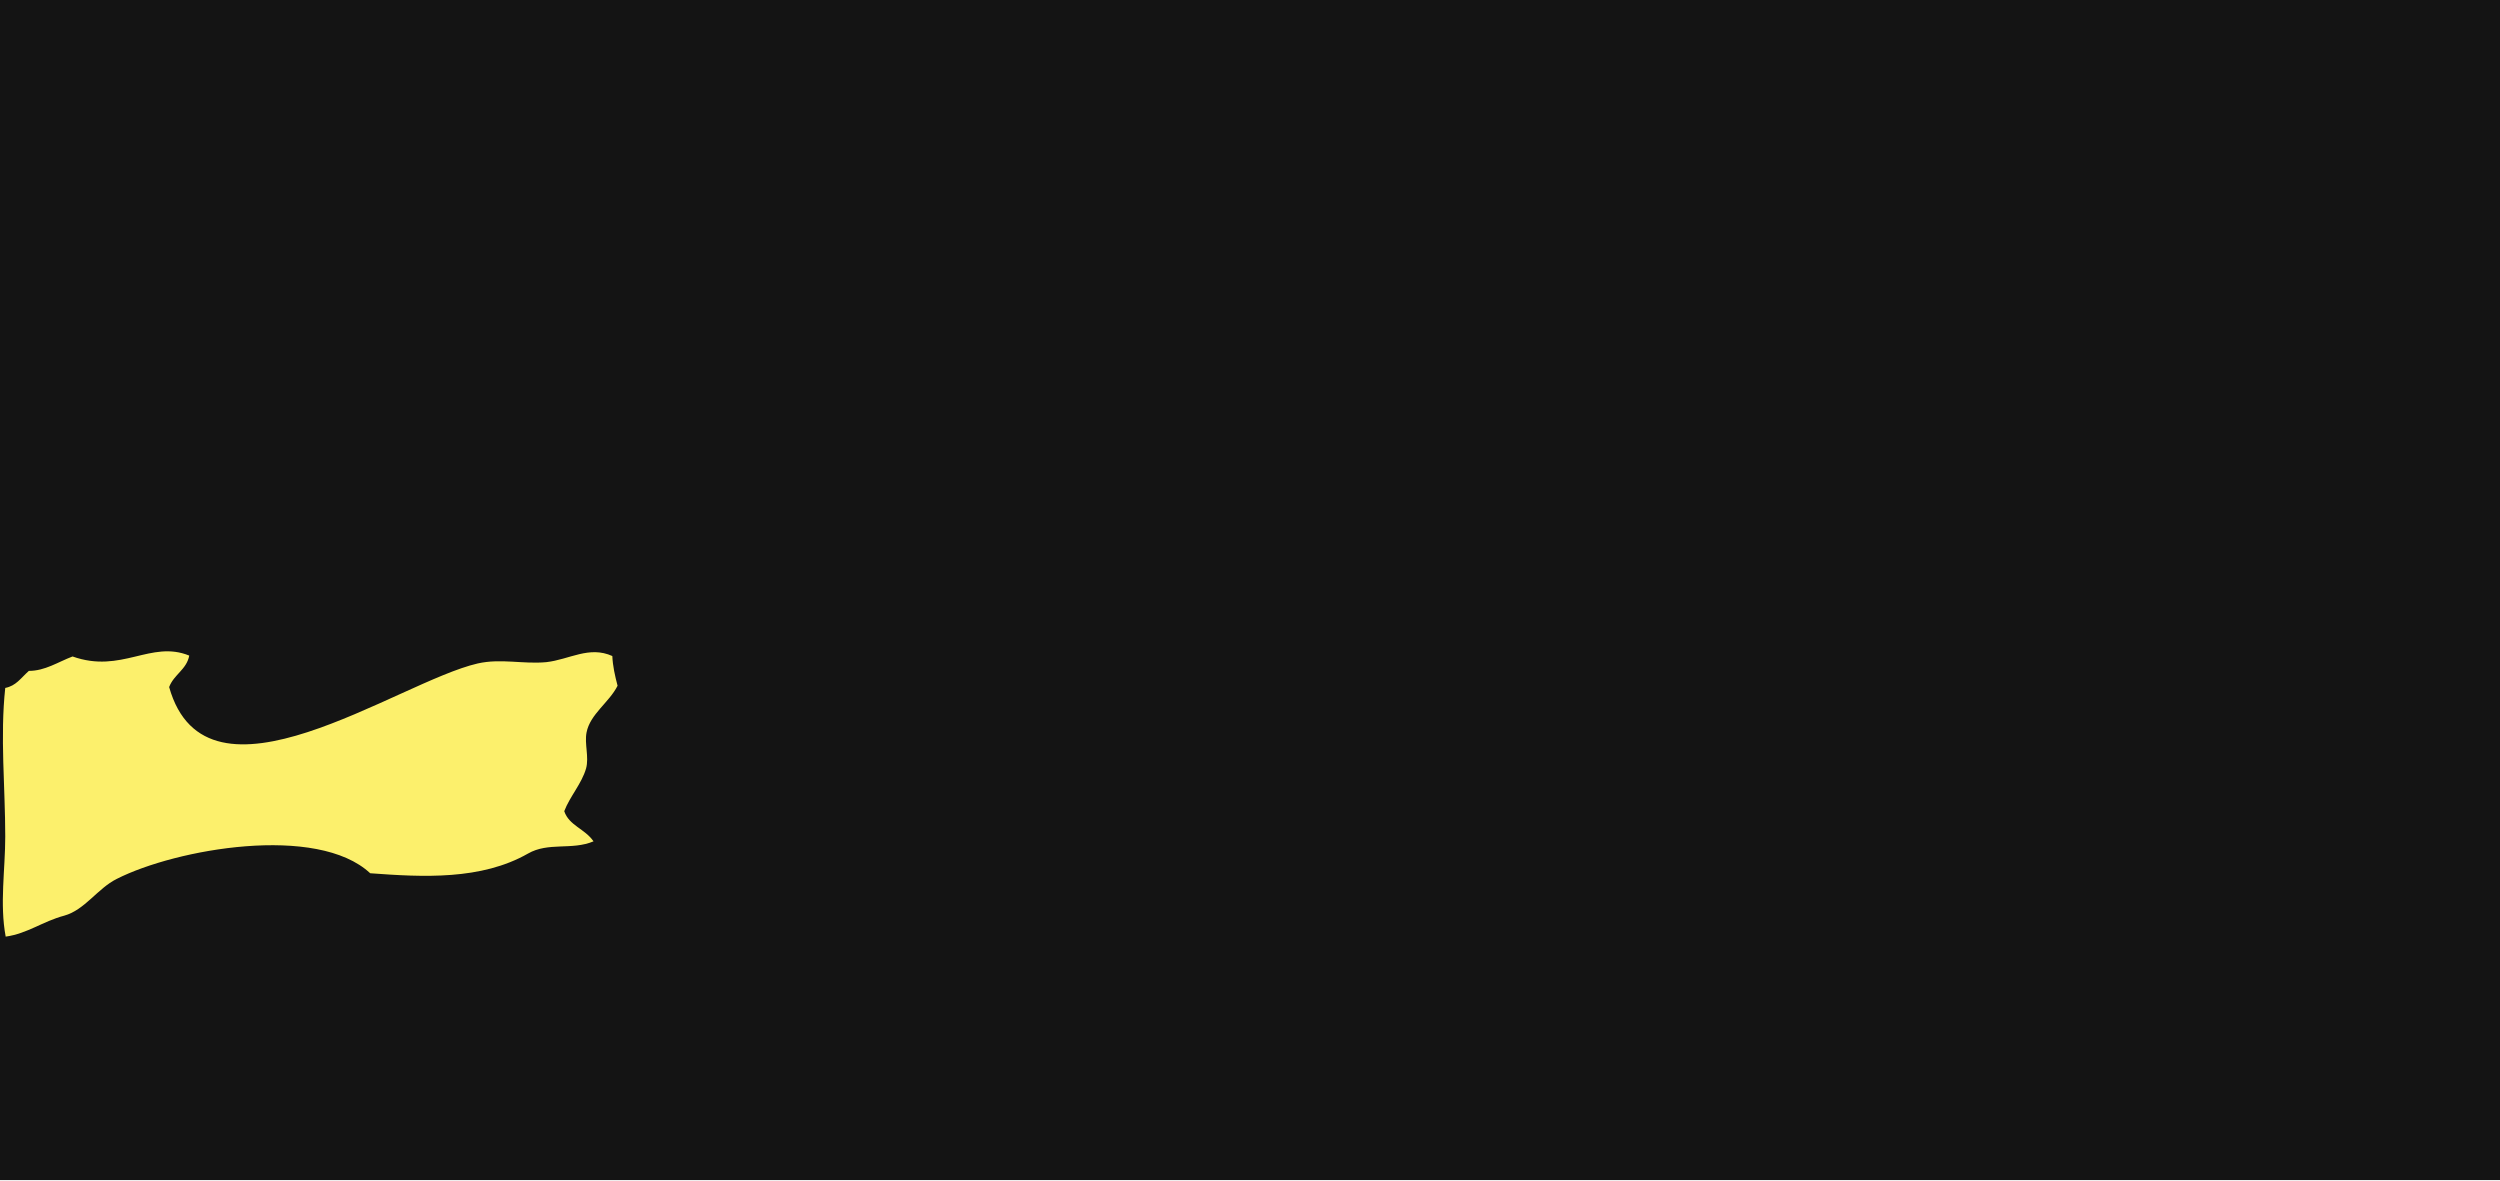
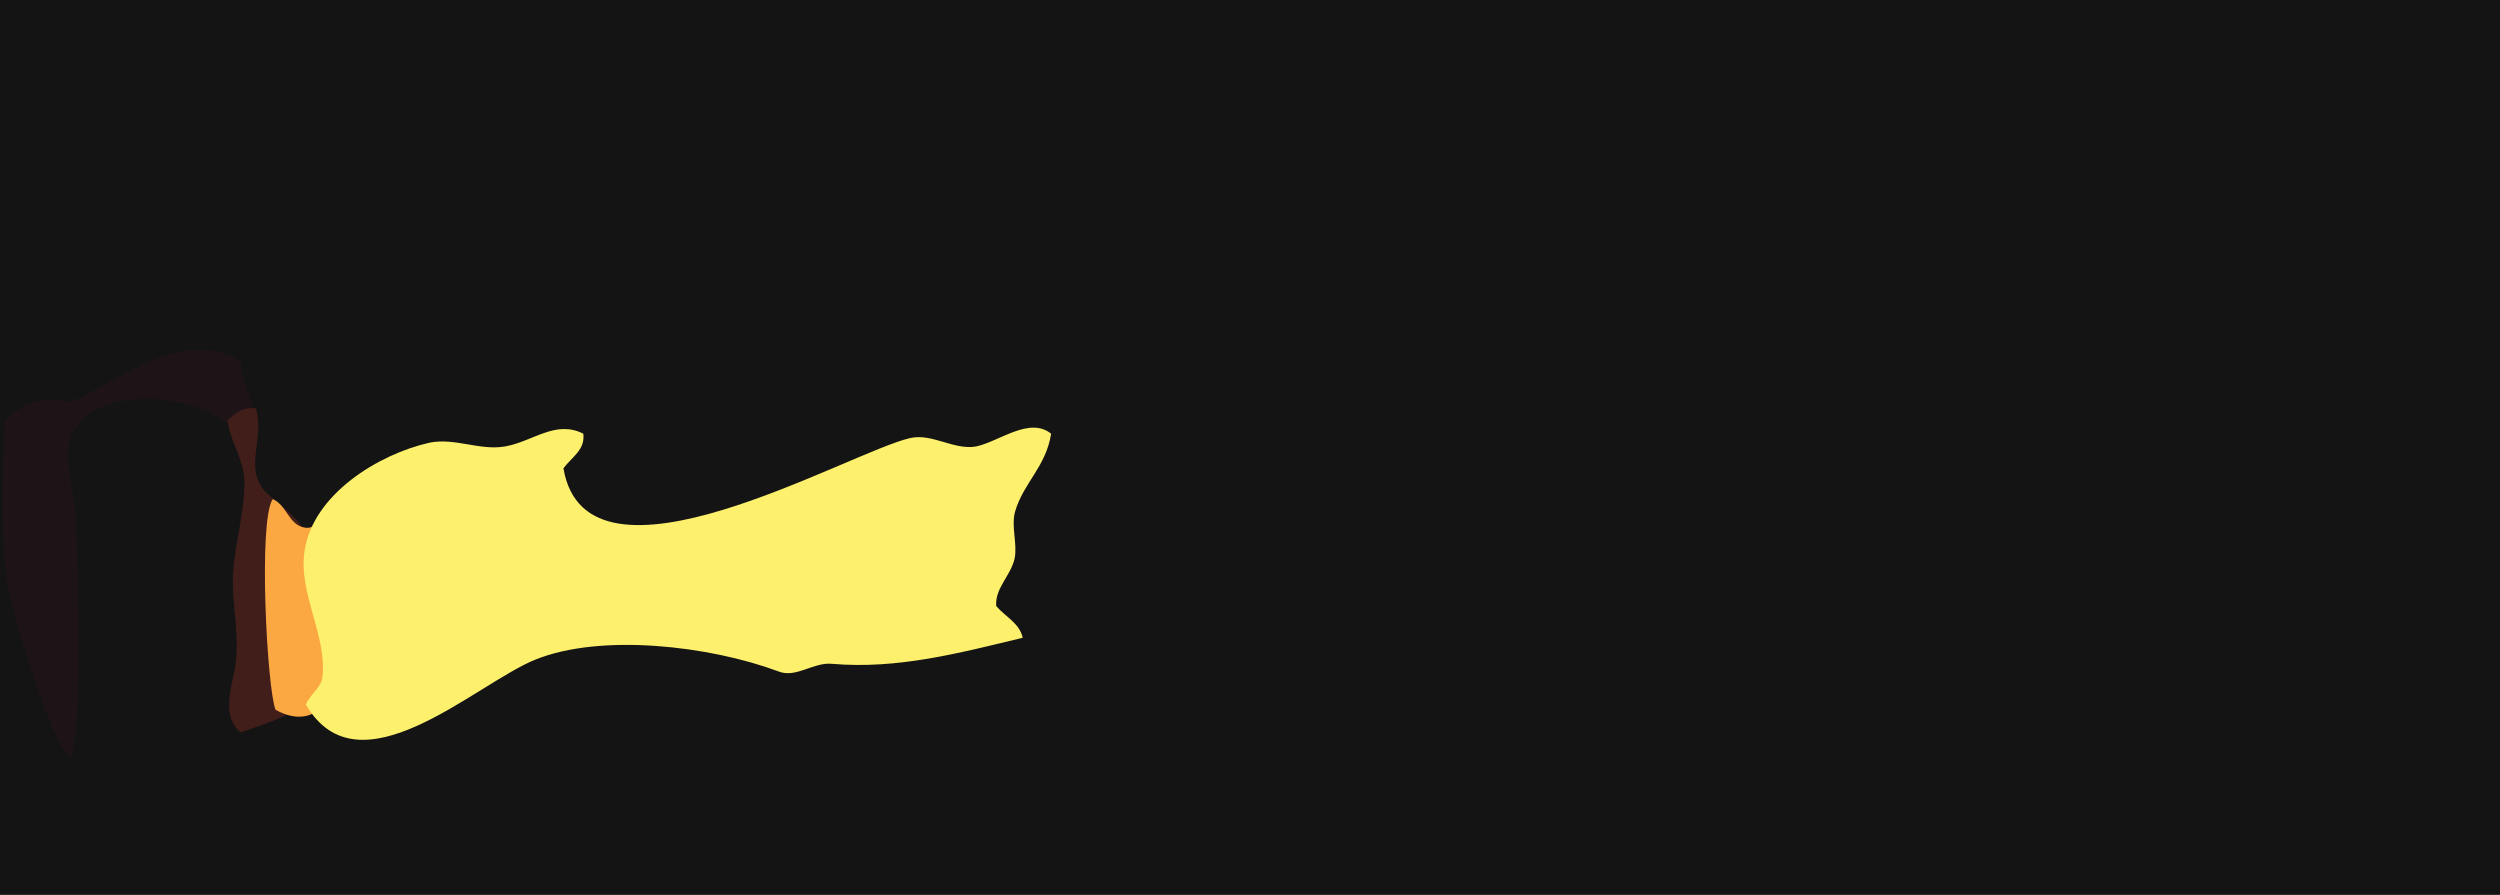
- <svg xmlns="http://www.w3.org/2000/svg" width="572" height="270" viewBox="0 0 572 270">
-   <rect width="572" height="270" fill="#141414" />
-   <path id="gold" fill="#fcf06c" fill-rule="evenodd" d="M1.3,214.3 C-0.1,206.8 1.2,199.0 1.2,191.4 C1.2,180.1 -0.0,168.5 1.2,157.4 C3.7,156.9 4.7,155.2 6.6,153.5 C10.3,153.5 13.2,151.5 16.6,150.2 C27.8,154.2 34.5,146.4 43.3,150.0 C42.7,153.2 39.8,154.3 38.7,157.2 C47.3,187.7 91.0,156.0 109.3,151.8 C114.6,150.6 119.7,152.0 125.0,151.5 C130.3,150.9 134.8,147.7 140.1,150.1 C140.2,152.4 140.7,154.6 141.3,156.9 C139.4,160.7 135.0,163.4 134.2,167.6 C133.7,170.2 134.8,173.2 134.1,175.8 C133.1,179.3 130.4,182.2 129.1,185.6 C130.2,188.9 133.8,189.6 135.8,192.5 C130.8,194.6 125.5,192.6 120.8,195.3 C110.1,201.4 96.8,200.7 84.7,199.8 C72.6,188.5 40.3,194.2 26.7,201.1 C22.3,203.3 19.4,208.2 14.7,209.5 C9.8,210.8 6.3,213.6 1.3,214.3Z" />
+ <svg xmlns="http://www.w3.org/2000/svg" width="528" height="189" viewBox="0 0 528 189">
+   <rect width="528" height="189" fill="#141414" />
+   <path id="smoke" fill="#1e1418" fill-rule="evenodd" d="M14.8,159.8 C10.6,156.5 3.2,131.1 1.8,124.5 C0.1,116.4 0.5,97.2 1.1,88.6 C5.1,84.9 9.5,83.5 14.8,84.9 C24.9,80.9 38.8,68.4 50.9,76.5 C50.7,82.5 58.5,92.0 50.7,95.7 C49.2,93.7 50.2,91.3 48.3,89.7 C40.8,83.3 22.2,81.4 16.0,90.3 C12.5,95.3 15.6,102.3 15.9,108.2 C16.3,115.1 17.8,154.9 14.8,159.8Z" />
+   <path id="ember" fill="#421e1a" fill-rule="evenodd" d="M50.8,154.7 C46.2,150.6 49.5,144.3 49.9,139.0 C50.3,134.0 49.4,129.1 49.2,124.1 C48.9,116.4 51.8,109.1 51.6,101.5 C51.5,97.0 48.6,93.3 48.1,88.8 C50.0,86.9 51.3,86.1 54.0,86.2 C56.1,92.3 51.2,99.1 56.3,104.1 C59.2,106.9 62.8,109.0 64.7,112.8 C67.1,117.5 68.9,141.9 66.0,146.2 C62.5,151.3 56.5,152.6 50.8,154.7Z" />
+   <path id="orange" fill="#fca842" fill-rule="evenodd" d="M58.2,149.9 C56.4,145.5 54.5,110.0 57.6,105.4 C60.5,106.7 60.9,110.4 63.8,111.3 C67.4,112.4 67.6,108.0 71.3,108.0 C78.3,118.5 75.5,159.6 58.2,149.9Z" />
+   <path id="gold" fill="#fcf06c" fill-rule="evenodd" d="M64.6,148.8 C65.5,146.6 67.8,145.3 68.1,143.0 C69.1,134.3 63.0,125.3 64.3,116.5 C66.0,104.4 80.0,95.9 90.7,93.5 C96.0,92.4 101.3,95.2 106.6,94.3 C112.5,93.3 117.3,88.6 123.2,91.6 C123.6,95.0 120.9,96.4 119.0,98.9 C123.9,128.0 179.3,95.4 192.3,92.5 C196.9,91.5 201.5,95.1 206.1,94.3 C211.0,93.3 217.4,87.9 222.0,91.6 C220.9,98.6 216.2,101.9 214.4,108.0 C213.5,111.2 214.9,114.7 214.3,117.9 C213.5,121.6 210.1,124.2 210.4,128.0 C212.5,130.4 215.3,131.6 216.0,134.7 C202.7,137.9 189.6,141.4 175.7,140.2 C171.8,139.8 168.1,143.3 164.4,141.8 C149.9,136.4 127.0,133.7 113.1,139.3 C100.4,144.4 75.8,168.1 64.6,148.8Z" />
</svg>
